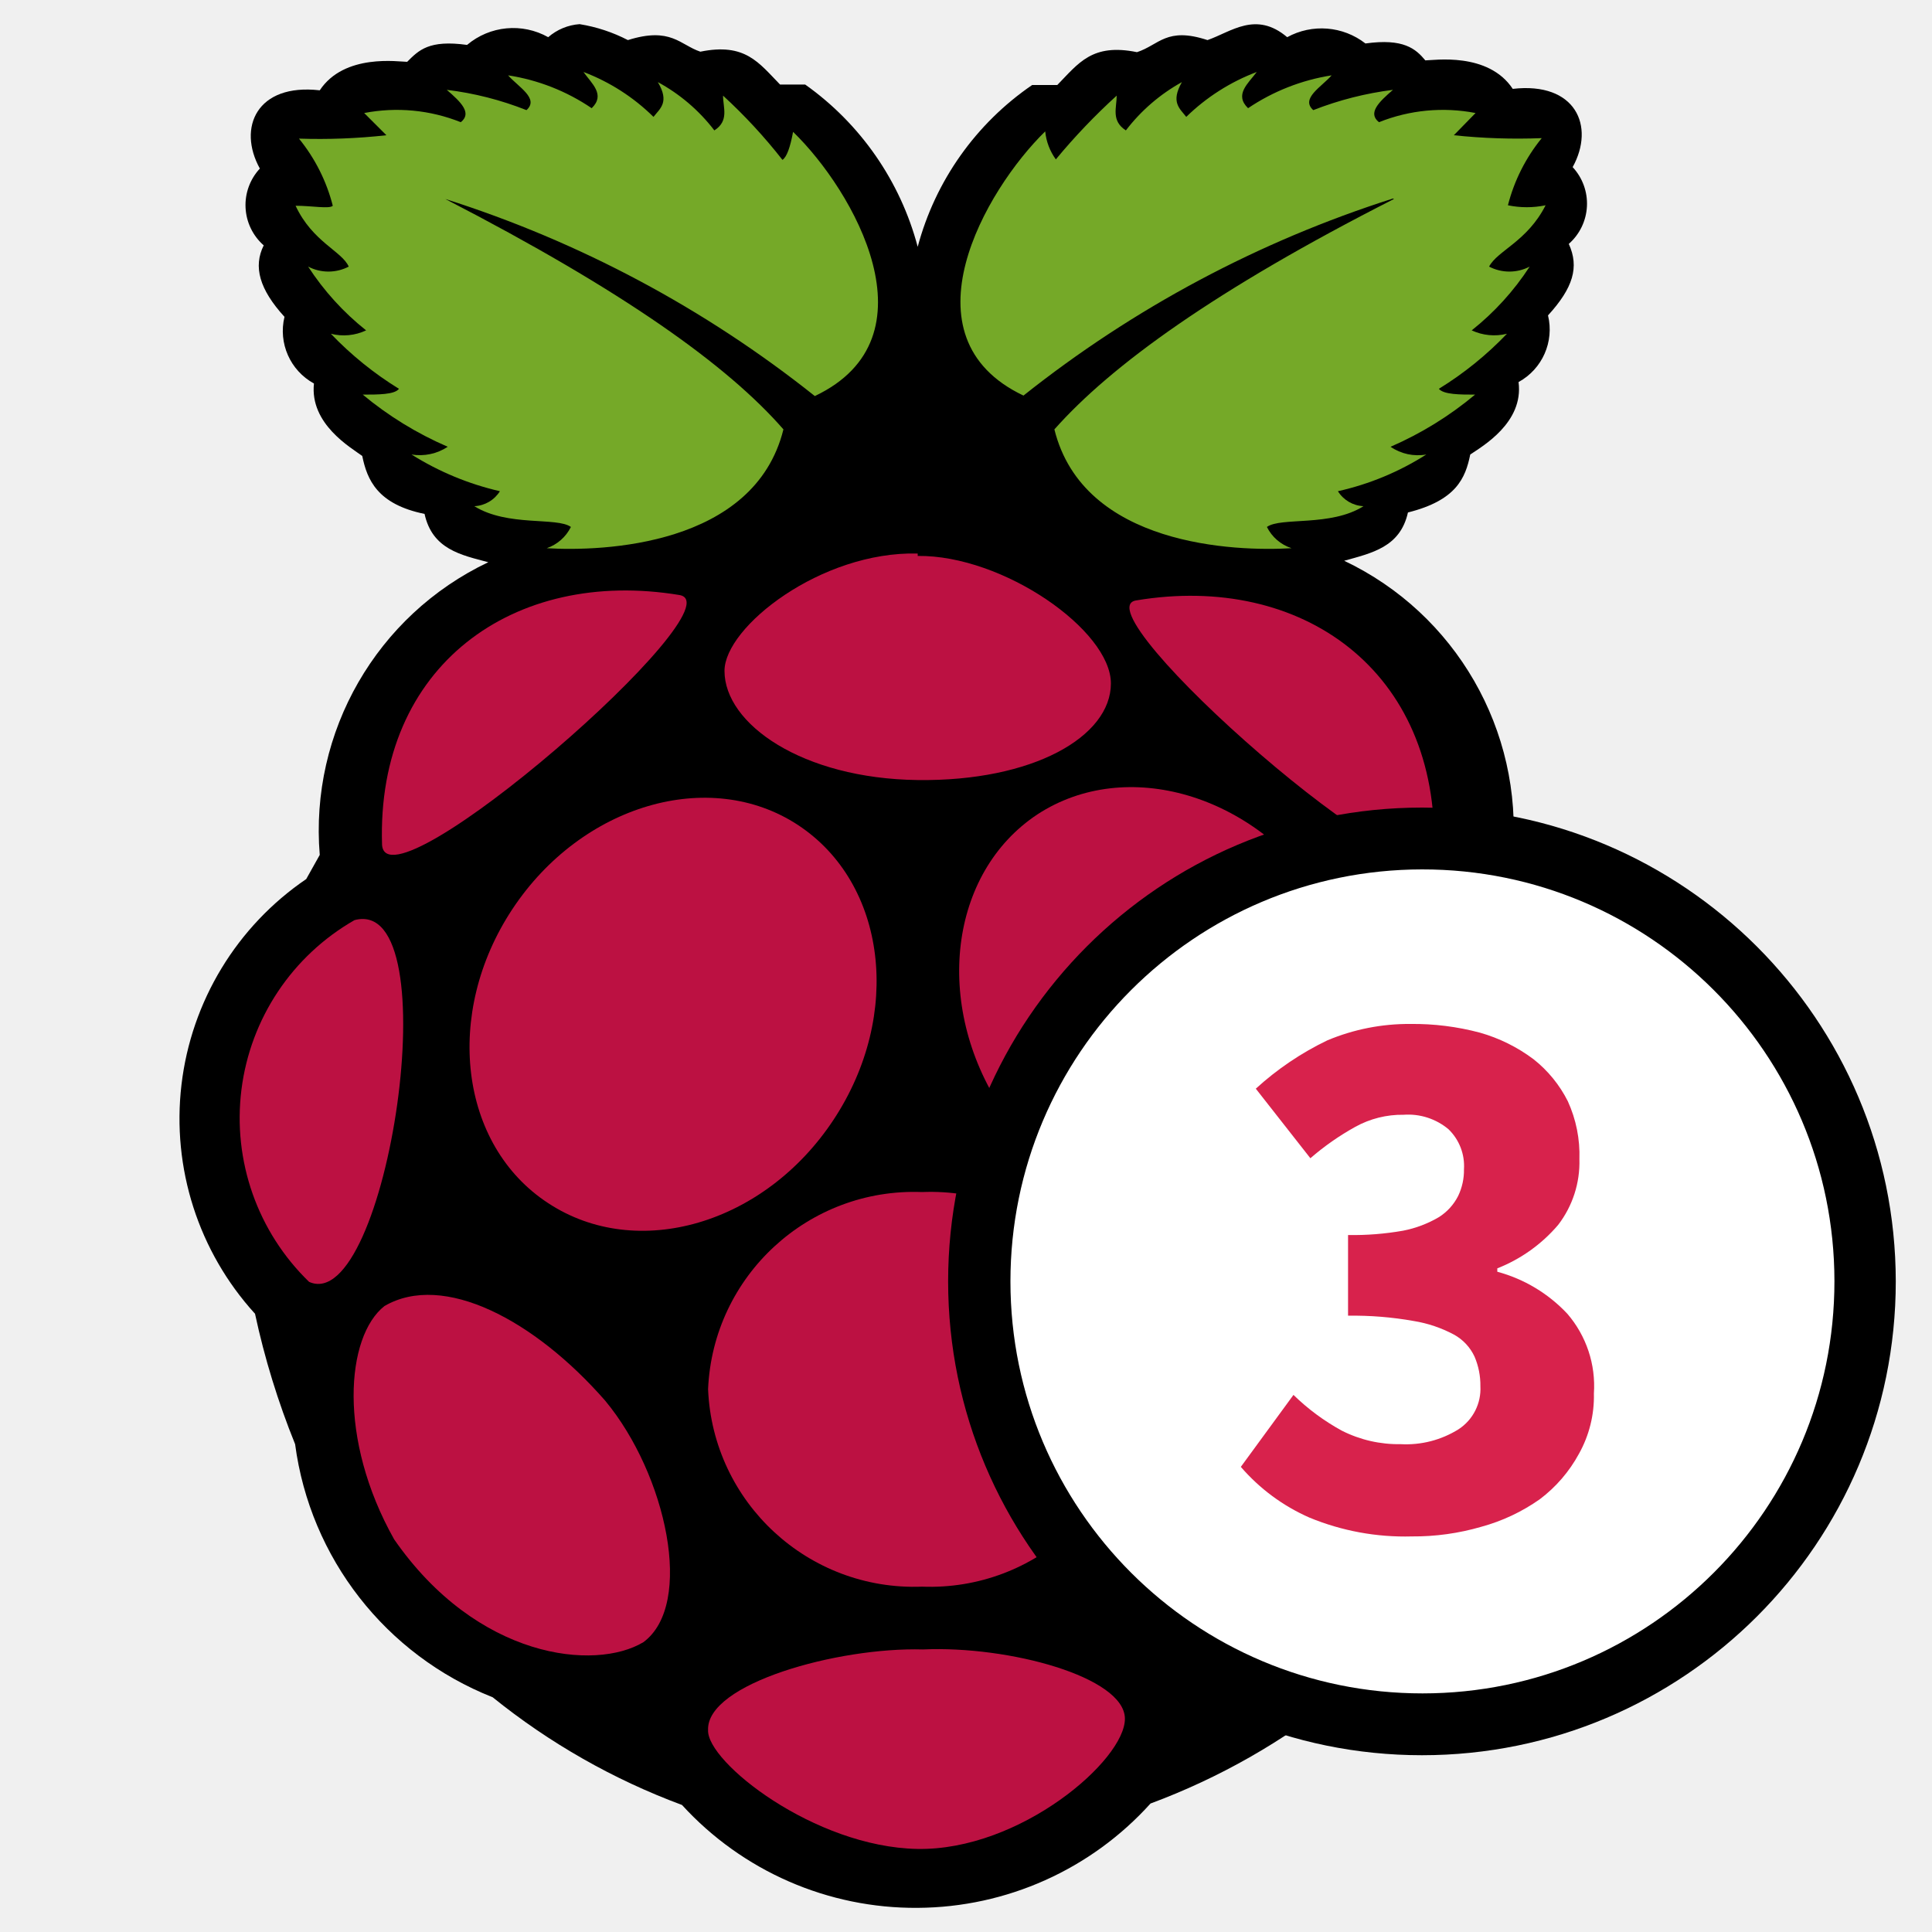
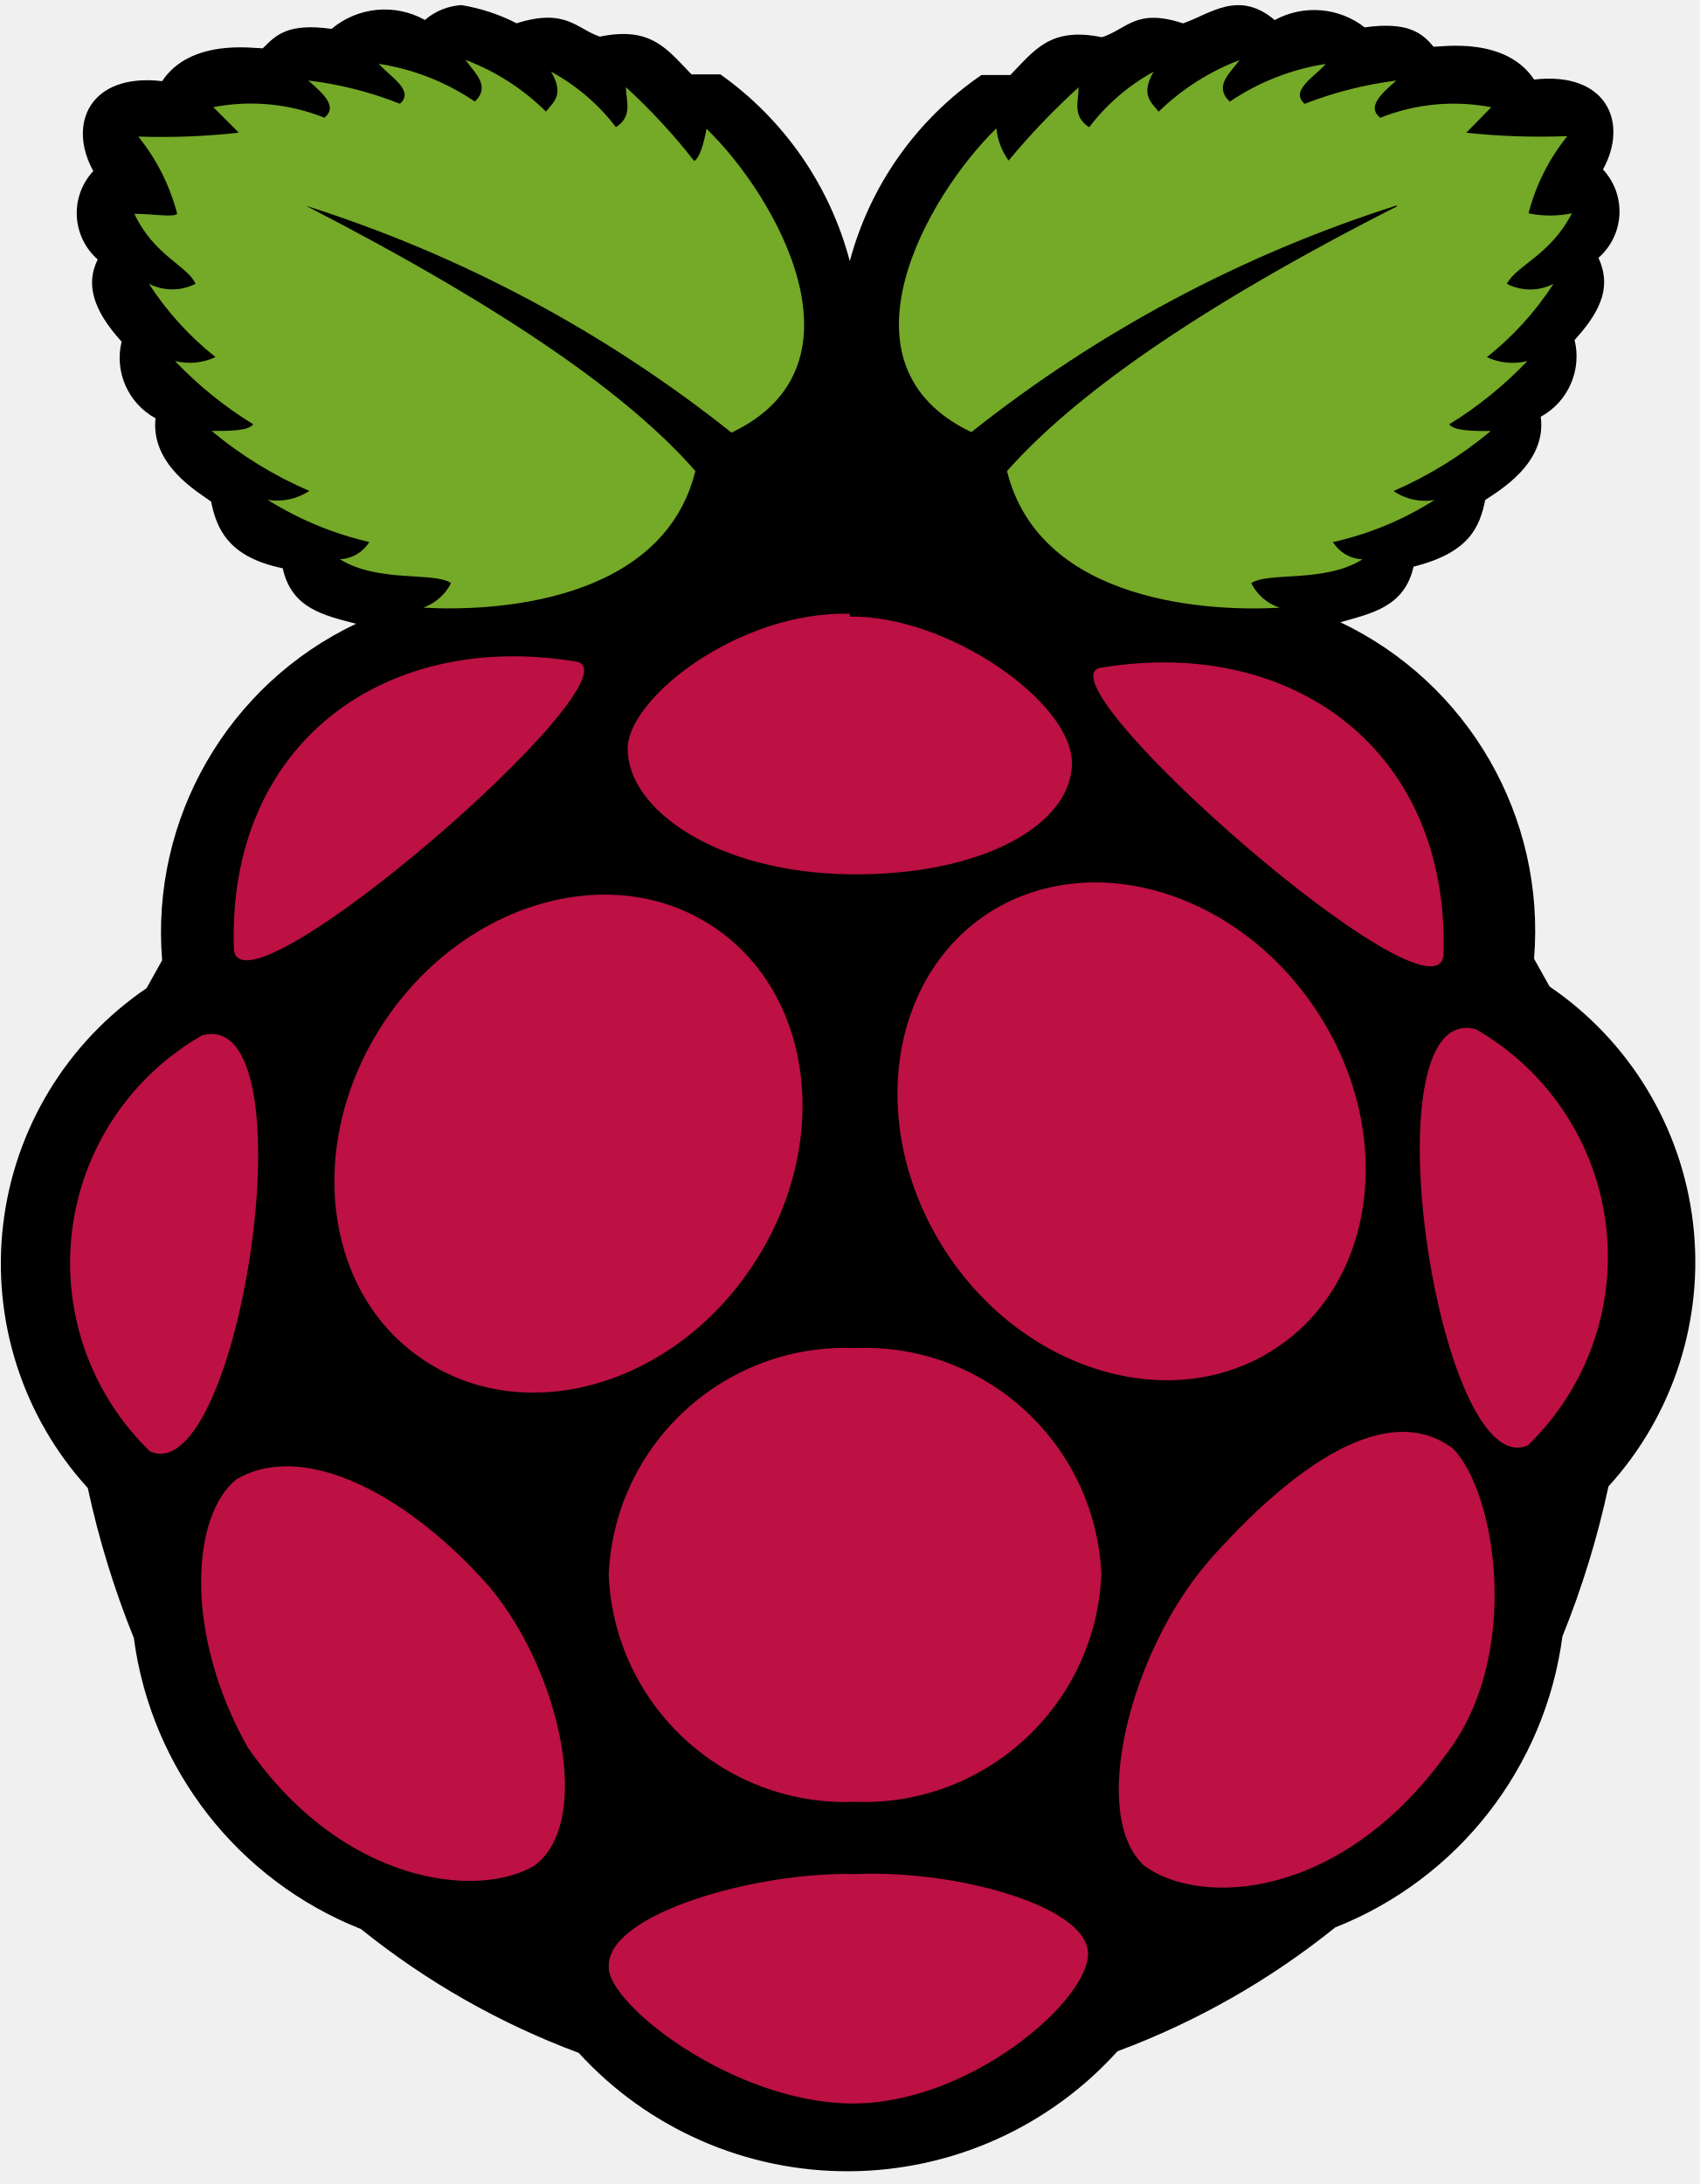
- <svg xmlns="http://www.w3.org/2000/svg" id="Layer_1" data-name="Layer 1" viewBox="0 0 40 40">
+ <svg xmlns="http://www.w3.org/2000/svg" width="200" height="257" fill="none">
+   <g clip-path="url(#a)">
+     <path fill="#000" d="M54.25.6A7.3 7.3 0 0 0 50 2.35 9.7 9.7 0 0 0 39.02 3.4c-5.16-.72-6.54.72-8.1 2.29-1.12 0-8.5-1.18-11.84 3.86-8.5-.99-11.17 5.03-8.1 10.58a7.25 7.25 0 0 0 .52 10.4c-1.43 2.87-.59 5.94 2.81 9.67a8.1 8.1 0 0 0 3.99 9.02c-.59 5.49 5.03 8.7 6.54 9.8.65 3.2 2.02 6.54 8.43 7.85 1.04 4.77 4.9 5.55 8.63 6.53A40.2 40.2 0 0 0 19.08 113l-1.83 3.28a39.2 39.2 0 0 0-6.92 58.82 107 107 0 0 0 5.42 17.65A42.9 42.9 0 0 0 42.48 227a92 92 0 0 0 25.62 14.57A42.8 42.8 0 0 0 100 255.5a42.8 42.8 0 0 0 31.5-14.12 92 92 0 0 0 25.62-14.57 42.9 42.9 0 0 0 26.74-34.25 107 107 0 0 0 5.42-17.65 39.22 39.22 0 0 0-6.93-58.82l-1.83-3.27a40.2 40.2 0 0 0-22.8-39.6c3.72-1.05 7.57-1.83 8.62-6.54 6.54-1.63 7.78-4.64 8.43-7.84 1.63-1.11 7.26-4.32 6.54-9.8a8.1 8.1 0 0 0 3.98-9.03c3.4-3.72 4.25-6.53 2.81-9.67a7.25 7.25 0 0 0 .53-10.4c3.07-5.55.39-11.56-8.1-10.58-3.34-5.03-10.73-3.86-11.84-3.86-1.3-1.57-2.94-3-8.1-2.28A9.7 9.7 0 0 0 150 2.36c-4.25-3.6-7.58-.72-10.78.39-5.56-1.83-6.54.65-9.55 1.63-6.07-1.24-7.9 1.5-10.78 4.45h-3.4A38.6 38.6 0 0 0 100 30.73 39.2 39.2 0 0 0 84.77 8.75h-3.4c-2.87-2.94-4.7-5.69-10.78-4.44-2.75-.92-3.99-3.4-9.8-1.57A22 22 0 0 0 54.24.59" />
+     <path fill="#75A928" d="M36.08 24.25C60.26 36.73 74.3 46.8 81.83 55.43 77.91 71.24 57.32 71.96 49.8 71.5a5.8 5.8 0 0 0 3.27-2.88c-1.9-1.37-8.56 0-13.07-2.81a4.3 4.3 0 0 0 3.46-2.03 39 39 0 0 1-11.96-4.96c1.71.28 3.46-.1 4.9-1.05a47 47 0 0 1-11.5-7.06c2.1 0 4.32 0 4.9-.78a46 46 0 0 1-9.21-7.45c1.6.4 3.28.24 4.77-.46a36 36 0 0 1-7.84-8.63 6 6 0 0 0 5.49 0c-.92-2.09-4.9-3.33-7.2-8.23 2.23 0 4.58.45 5.04 0a24 24 0 0 0-4.58-9.09q5.93.2 11.83-.46l-3-3c4.38-.85 8.92-.42 13.07 1.24 1.57-1.24 0-2.75-1.9-4.38a43 43 0 0 1 10.79 2.74c1.76-1.56-1.11-3.13-2.48-4.7 4.05.62 7.91 2.14 11.3 4.44 1.9-1.83 0-3.33-1.1-4.9a27 27 0 0 1 9.47 6.08c.85-1.11 2.22-1.96.59-4.7a24 24 0 0 1 7.64 6.53c2.03-1.3 1.18-3.07 1.18-4.7a72 72 0 0 1 8.04 8.69c.59-.4 1.05-1.7 1.44-3.8 8.17 7.91 19.6 27.85 2.94 35.76a156 156 0 0 0-50-26.67M164.45 24.25c-24.19 12.29-38.3 22.55-45.95 31.18 3.92 15.81 24.5 16.53 32.09 16.08a5.7 5.7 0 0 1-3.34-2.88c1.9-1.37 8.63 0 13.08-2.81a4.3 4.3 0 0 1-3.47-2.03c4.25-.95 8.3-2.63 11.96-4.96a6.5 6.5 0 0 1-4.83-1.05 47 47 0 0 0 11.44-7.06c-2.03 0-4.25 0-4.9-.78a46 46 0 0 0 9.2-7.45 7.2 7.2 0 0 1-4.76-.46 36 36 0 0 0 7.84-8.63 6 6 0 0 1-5.49 0c1.11-2.16 5.16-3.4 7.65-8.3-1.68.35-3.42.35-5.1 0a24 24 0 0 1 4.57-9.08q-5.96.23-11.9-.4l2.95-3a23.3 23.3 0 0 0-13.07 1.24c-1.57-1.24 0-2.75 1.9-4.38q-5.56.7-10.8 2.74c-1.76-1.56 1.12-3.13 2.5-4.7-4.06.63-7.92 2.15-11.31 4.44-1.9-1.83 0-3.33 1.17-4.9a28 28 0 0 0-9.54 6.08c-.85-1.11-2.16-1.96-.59-4.7a24 24 0 0 0-7.58 6.53c-2.03-1.3-1.24-3.07-1.24-4.7a84 84 0 0 0-8.24 8.62 7.7 7.7 0 0 1-1.44-3.79c-8.1 7.9-19.6 27.84-2.94 35.75a157 157 0 0 1 50-26.66z" />
+     <path fill="#BC1142" d="M129.6 185.3a27.97 27.97 0 0 1-29.01 26.73 27.9 27.9 0 0 1-28.96-26.73 27.9 27.9 0 0 1 28.96-26.67 27.9 27.9 0 0 1 29.02 26.67M83.8 108.96c12.02 7.9 14.17 25.68 4.83 39.87s-26.6 19.21-38.63 11.3c-12.03-7.84-14.18-25.68-4.84-39.8s26.67-19.22 38.63-11.37M116.2 107.52c-11.95 7.9-14.1 25.75-4.83 39.87s26.67 19.21 38.7 11.3c12.02-7.84 14.18-25.68 4.83-39.8s-26.66-19.21-38.7-11.37M23.8 121.83c13.06-3.46 4.37 53.66-6.15 48.96a30.85 30.85 0 0 1 6.14-48.96M173.66 121.11c-13.07-3.46-4.38 53.66 6.14 48.96a30.84 30.84 0 0 0-6.14-48.96M129.6 78.57c22.36-3.73 40.99 9.54 40.27 33.79-.78 9.34-48.5-32.68-40.26-33.8M67.78 77.85c-22.42-3.73-41.05 9.54-40.26 33.79.58 9.34 48.5-32.36 40.26-33.8M100 72.22c-13.07-.32-26.14 9.94-26.14 15.89 0 7.19 10.52 14.57 26.14 14.77S126.14 97 126.14 89.8 111.57 72.42 100 72.55zM100.72 220.53c11.63-.53 27.25 3.72 27.32 9.34.06 5.62-14.18 17.91-28.1 17.65s-28.5-11.77-28.3-16.08c-.27-6.27 17.51-11.24 29.08-10.91M57.71 186.87c8.3 10 12.1 27.58 5.17 32.67-6.54 3.93-22.49 2.3-33.73-13.92-7.65-13.6-6.54-27.45-1.3-31.56 7.97-4.65 20.32 1.89 29.86 12.8M142.1 183.86c-9.03 10.52-14 29.67-7.46 35.68 6.54 4.84 23.07 4.12 35.5-13.07 9.01-11.56 5.94-30.85.84-36.01-7.65-5.75-18.7 1.83-28.89 13.4" />
+   </g>
  <defs>
-     <style>.cls-1{fill:#75a928;}.cls-2{fill:#bc1142;}.cls-3{fill:#fff;}.cls-4{isolation:isolate;}.cls-5{fill:#d8224c;}</style>
+     <clipPath id="a">
+       <path fill="#fff" d="M0 .12h200v256.21H0z" />
+     </clipPath>
  </defs>
-   <path d="M12,.5a1.11,1.11,0,0,0-.65.27A1.48,1.48,0,0,0,9.67.93c-.79-.11-1,.11-1.24.35-.17,0-1.3-.18-1.81.59-1.3-.15-1.71.77-1.24,1.62a1.11,1.11,0,0,0,.08,1.59c-.22.44-.09.91.43,1.48A1.24,1.24,0,0,0,6.5,7.94c-.09.84.77,1.33,1,1.5.1.49.31,1,1.29,1.2.16.73.75.85,1.32,1a6.15,6.15,0,0,0-3.49,6.06l-.28.5a6,6,0,0,0-1.06,9,16.29,16.29,0,0,0,.83,2.7,6.56,6.56,0,0,0,4.09,5.24,14,14,0,0,0,3.92,2.23A6.54,6.54,0,0,0,19,39.5H19a6.54,6.54,0,0,0,4.82-2.16,14,14,0,0,0,3.92-2.23,6.56,6.56,0,0,0,4.09-5.24,16.29,16.29,0,0,0,.83-2.7,6,6,0,0,0-1.06-9l-.28-.5a6.15,6.15,0,0,0-3.49-6.06c.57-.16,1.16-.28,1.32-1,1-.25,1.19-.71,1.29-1.2.25-.17,1.11-.66,1-1.5a1.24,1.24,0,0,0,.61-1.38c.52-.57.65-1,.43-1.48a1.11,1.11,0,0,0,.08-1.59c.47-.85.06-1.77-1.24-1.62-.51-.77-1.64-.59-1.81-.59-.2-.24-.45-.46-1.24-.35A1.48,1.48,0,0,0,26.65.77C26,.22,25.49.66,25,.83c-.85-.28-1,.1-1.46.25-.93-.19-1.21.23-1.65.68h-.52A5.9,5.9,0,0,0,19,5.11a6,6,0,0,0-2.33-3.36h-.52c-.44-.45-.72-.87-1.65-.68C14.08.93,13.89.55,13,.83A3.32,3.32,0,0,0,12,.5Z" />
-   <path class="cls-1" d="M9.22,4.12c3.7,1.91,5.85,3.45,7,4.77-.6,2.42-3.75,2.53-4.9,2.46a.88.88,0,0,0,.5-.44c-.29-.21-1.31,0-2-.43a.66.66,0,0,0,.53-.31,5.93,5.93,0,0,1-1.83-.76,1.05,1.05,0,0,0,.75-.16A7.24,7.24,0,0,1,7.51,8.17c.32,0,.66,0,.75-.12A7.09,7.09,0,0,1,6.85,6.91a1.08,1.08,0,0,0,.73-.07,5.53,5.53,0,0,1-1.2-1.32.91.91,0,0,0,.84,0c-.14-.32-.75-.51-1.1-1.26.34,0,.7.07.77,0a3.61,3.61,0,0,0-.7-1.39A12.66,12.66,0,0,0,8,2.8l-.46-.46a3.56,3.56,0,0,1,2,.19c.24-.19,0-.42-.29-.67a6.64,6.64,0,0,1,1.65.42c.27-.24-.17-.48-.38-.72a4.21,4.21,0,0,1,1.73.68c.29-.28,0-.51-.17-.75a4.17,4.17,0,0,1,1.45.93c.13-.17.34-.3.09-.72a3.68,3.68,0,0,1,1.17,1c.31-.2.18-.47.18-.72A11,11,0,0,1,16.2,3.31c.09-.06.16-.26.22-.58,1.25,1.21,3,4.26.45,5.47A23.88,23.88,0,0,0,9.22,4.12Z" />
-   <path class="cls-1" d="M28.86,4.12C25.16,6,23,7.57,21.83,8.89c.6,2.42,3.75,2.53,4.91,2.46a.87.87,0,0,1-.51-.44c.29-.21,1.32,0,2-.43a.66.66,0,0,1-.53-.31,5.73,5.73,0,0,0,1.83-.76,1,1,0,0,1-.74-.16,7.19,7.19,0,0,0,1.75-1.08c-.31,0-.65,0-.75-.12a7.09,7.09,0,0,0,1.41-1.14,1.1,1.1,0,0,1-.73-.07,5.53,5.53,0,0,0,1.2-1.32.91.91,0,0,1-.84,0C31,5.19,31.62,5,32,4.25a1.91,1.91,0,0,1-.78,0,3.61,3.61,0,0,1,.7-1.39A12.58,12.58,0,0,1,30.1,2.8l.45-.46a3.56,3.56,0,0,0-2,.19c-.24-.19,0-.42.29-.67a6.88,6.88,0,0,0-1.65.42c-.27-.24.17-.48.38-.72a4.28,4.28,0,0,0-1.73.68c-.29-.28,0-.51.18-.75a4.23,4.23,0,0,0-1.46.93c-.13-.17-.33-.3-.09-.72a3.74,3.74,0,0,0-1.16,1c-.31-.2-.19-.47-.19-.72a12.84,12.84,0,0,0-1.26,1.32,1.18,1.18,0,0,1-.22-.58c-1.24,1.21-3,4.26-.45,5.47a24,24,0,0,1,7.65-4.08Z" />
-   <path class="cls-2" d="M23.53,28.76a4.28,4.28,0,0,1-4.44,4.09,4.27,4.27,0,0,1-4.43-4.09,4.27,4.27,0,0,1,4.43-4.08A4.27,4.27,0,0,1,23.53,28.76Z" />
-   <path class="cls-2" d="M16.52,17.08c1.84,1.21,2.17,3.93.74,6.1s-4.07,2.94-5.91,1.73h0c-1.84-1.2-2.17-3.93-.74-6.09s4.08-2.94,5.91-1.74Z" />
-   <path class="cls-2" d="M21.48,16.86c-1.83,1.21-2.16,3.94-.74,6.1s4.08,2.94,5.92,1.73h0c1.84-1.2,2.17-3.93.74-6.09s-4.08-2.94-5.92-1.74Z" />
-   <path class="cls-2" d="M7.34,19.05c2-.53.67,8.21-.94,7.49A4.72,4.72,0,0,1,7.34,19.05Z" />
-   <path class="cls-2" d="M30.27,18.94c-2-.53-.67,8.21.94,7.49A4.72,4.72,0,0,0,30.27,18.94Z" />
-   <path class="cls-2" d="M23.53,12.43c3.42-.57,6.27,1.46,6.16,5.17-.12,1.43-7.42-5-6.16-5.17Z" />
-   <path class="cls-2" d="M14.07,12.32c-3.43-.57-6.28,1.46-6.16,5.17C8,18.92,15.33,12.54,14.07,12.32Z" />
-   <path class="cls-2" d="M19,11.46c-2-.05-4,1.52-4,2.43,0,1.1,1.61,2.23,4,2.26s4-.9,4-2-2.23-2.66-4-2.64Z" />
-   <path class="cls-2" d="M19.11,34.15c1.78-.08,4.17.57,4.18,1.43s-2.17,2.74-4.3,2.7-4.36-1.8-4.33-2.46C14.62,34.86,17.34,34.1,19.11,34.15Z" />
-   <path class="cls-2" d="M12.53,29c1.27,1.53,1.85,4.22.79,5-1,.6-3.44.35-5.16-2.13-1.17-2.08-1-4.2-.2-4.83C9.18,26.33,11.07,27.33,12.53,29Z" />
-   <path class="cls-2" d="M25.44,28.54C24.06,30.15,23.3,33.08,24.3,34c1,.74,3.53.63,5.43-2,1.38-1.77.91-4.72.13-5.51C28.69,25.61,27,26.77,25.44,28.54Z" />
-   <circle class="cls-3" cx="29.44" cy="26.48" r="9.17" />
-   <path d="M29.44,18a8.53,8.53,0,1,1-8.52,8.53A8.53,8.53,0,0,1,29.44,18m0-1.28a9.81,9.81,0,1,0,9.81,9.81,9.82,9.82,0,0,0-9.81-9.81Z" />
-   <g class="cls-4">
-     <path class="cls-5" d="M29.23,31.81a5.18,5.18,0,0,1-2.12-.39,4,4,0,0,1-1.42-1.05l1.09-1.49a4.58,4.58,0,0,0,1,.74A2.6,2.6,0,0,0,29,29.9a2.05,2.05,0,0,0,1.2-.31,1,1,0,0,0,.45-.89,1.51,1.51,0,0,0-.12-.61,1,1,0,0,0-.43-.46,2.67,2.67,0,0,0-.83-.28,7.16,7.16,0,0,0-1.36-.11V25.57a6,6,0,0,0,1.14-.09,2.34,2.34,0,0,0,.74-.28,1.11,1.11,0,0,0,.4-.44,1.23,1.23,0,0,0,.12-.55,1.06,1.06,0,0,0-.32-.83,1.3,1.3,0,0,0-.93-.3,2,2,0,0,0-1,.25,5.45,5.45,0,0,0-.93.65L26,22.54a6.14,6.14,0,0,1,1.48-1,4.36,4.36,0,0,1,1.72-.34,5.35,5.35,0,0,1,1.44.18,3.39,3.39,0,0,1,1.11.55,2.59,2.59,0,0,1,.71.87A2.67,2.67,0,0,1,32.7,24a2.13,2.13,0,0,1-.44,1.36,3.19,3.19,0,0,1-1.26.9v.07a3.09,3.09,0,0,1,1.45.87A2.29,2.29,0,0,1,33,28.85a2.44,2.44,0,0,1-.31,1.25,2.92,2.92,0,0,1-.81.94,3.86,3.86,0,0,1-1.21.57A5,5,0,0,1,29.23,31.81Z" />
-   </g>
</svg>
